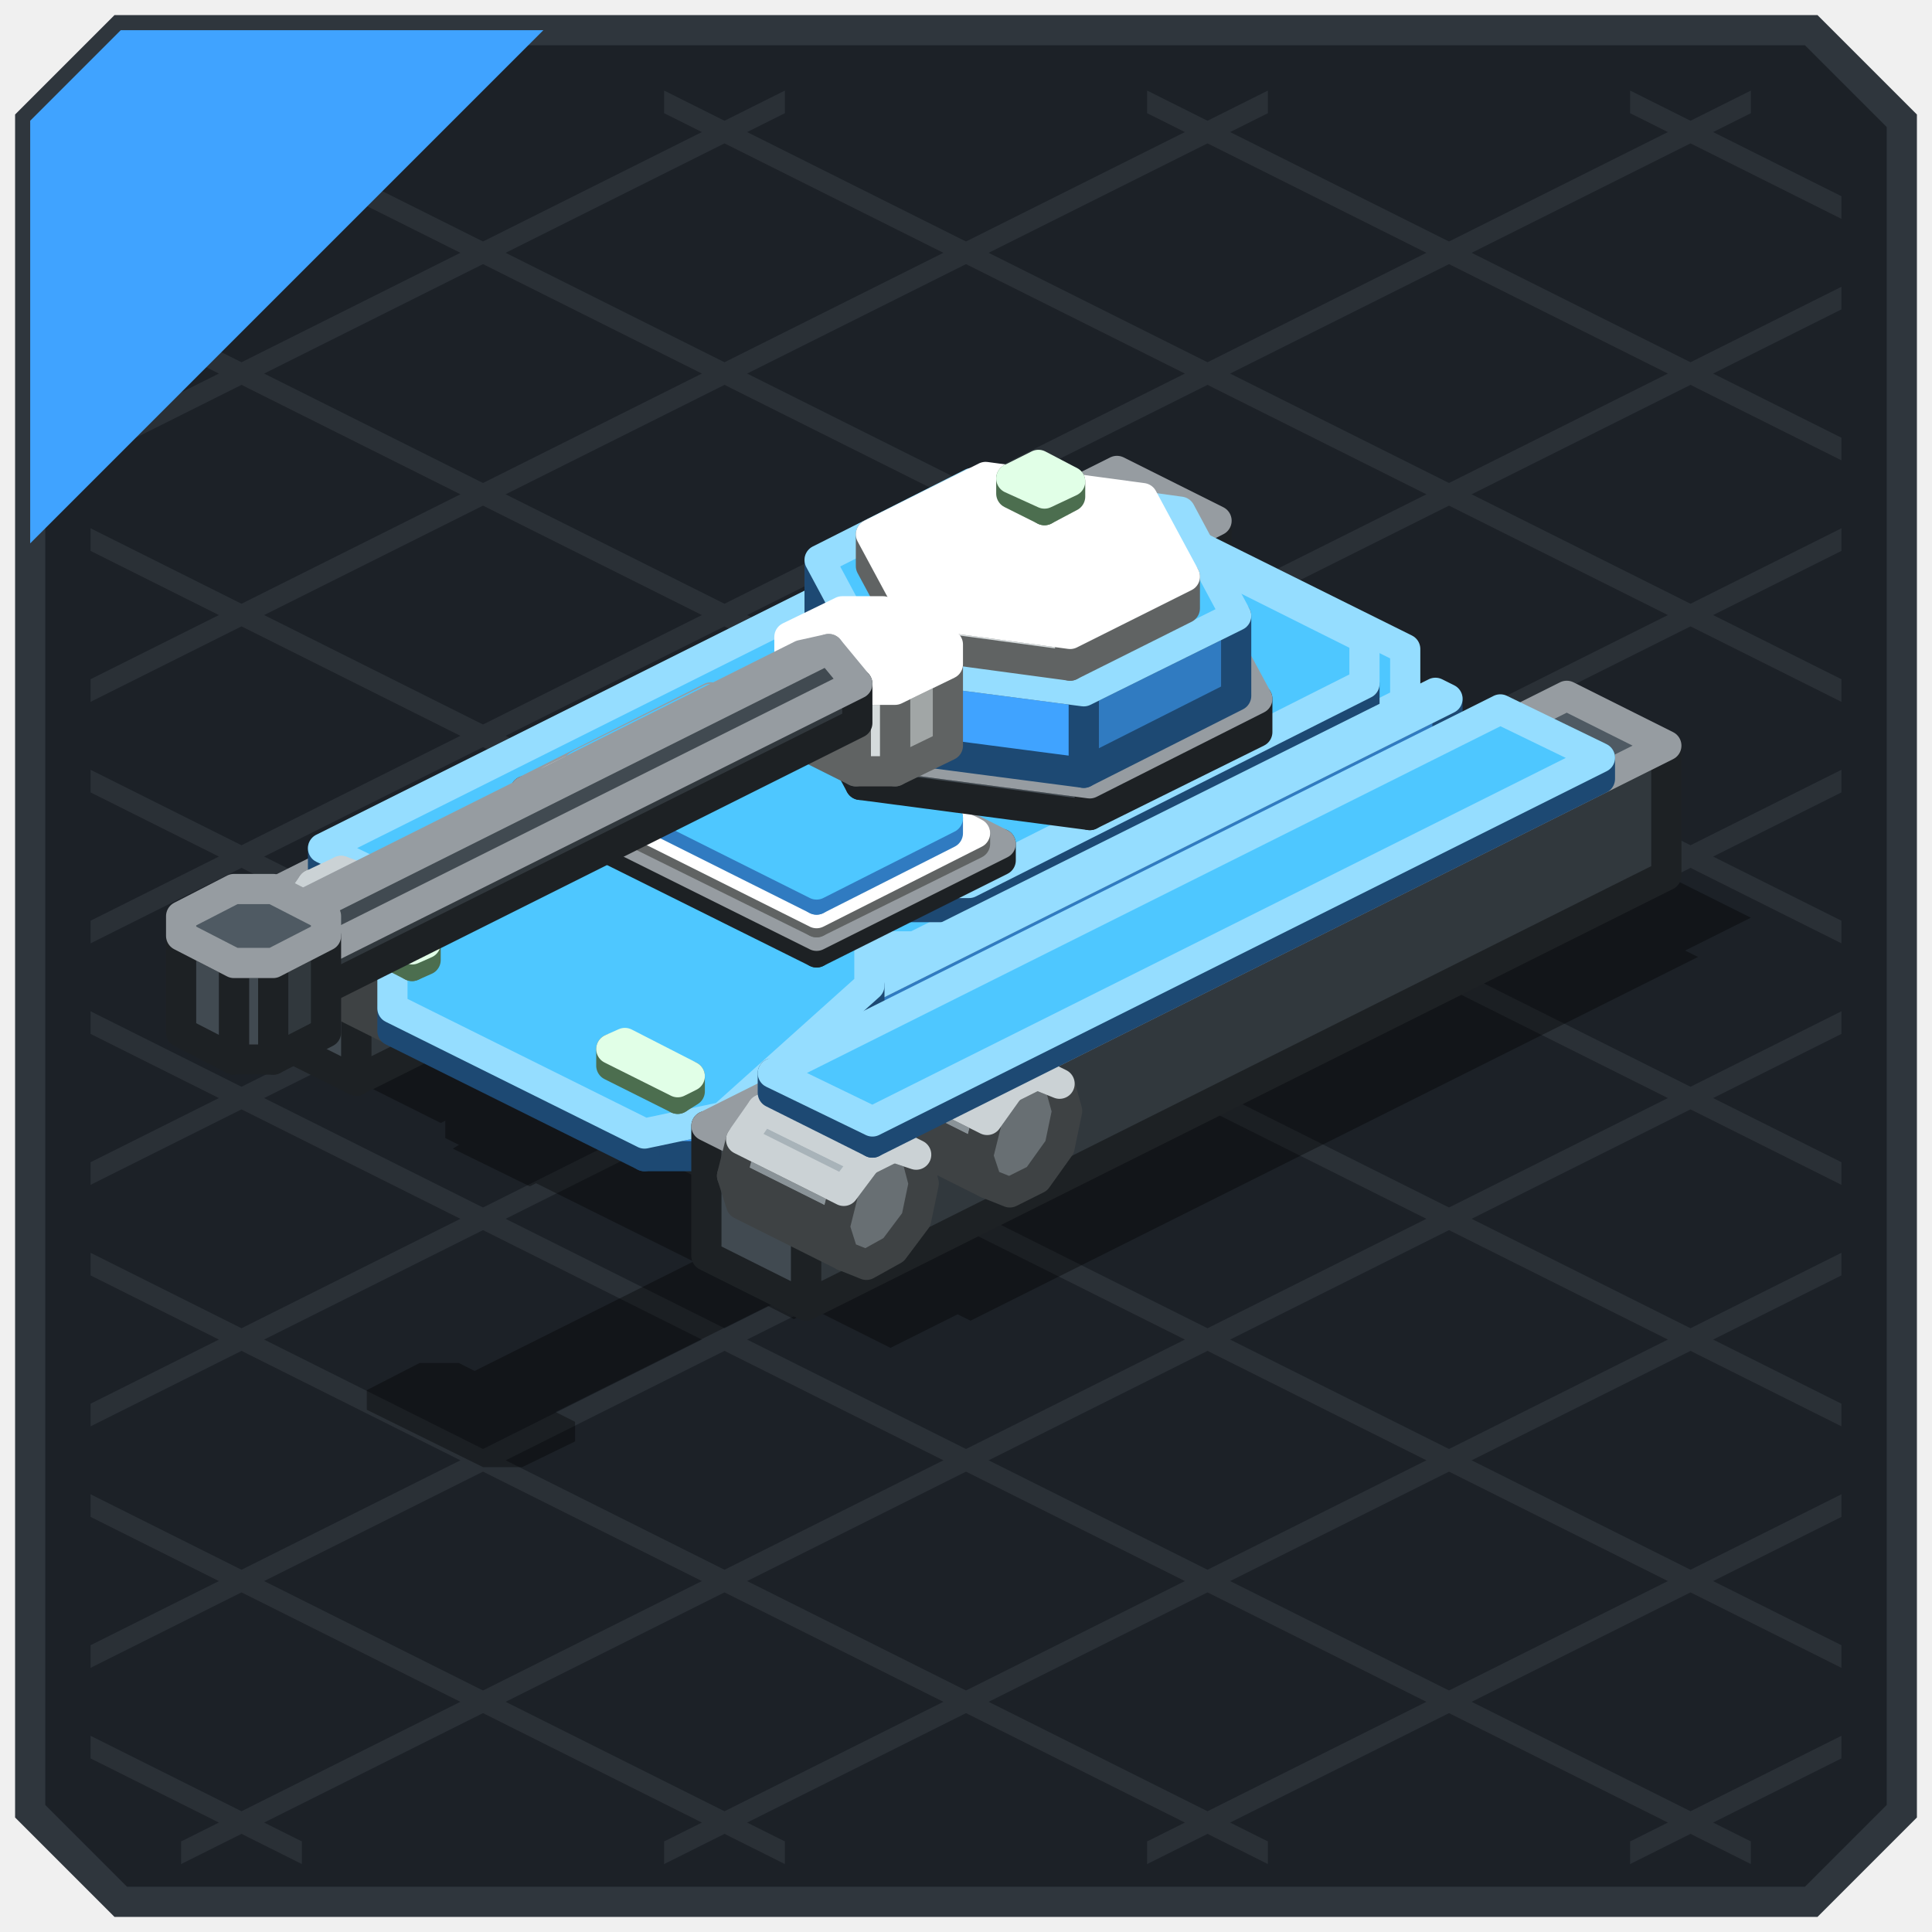
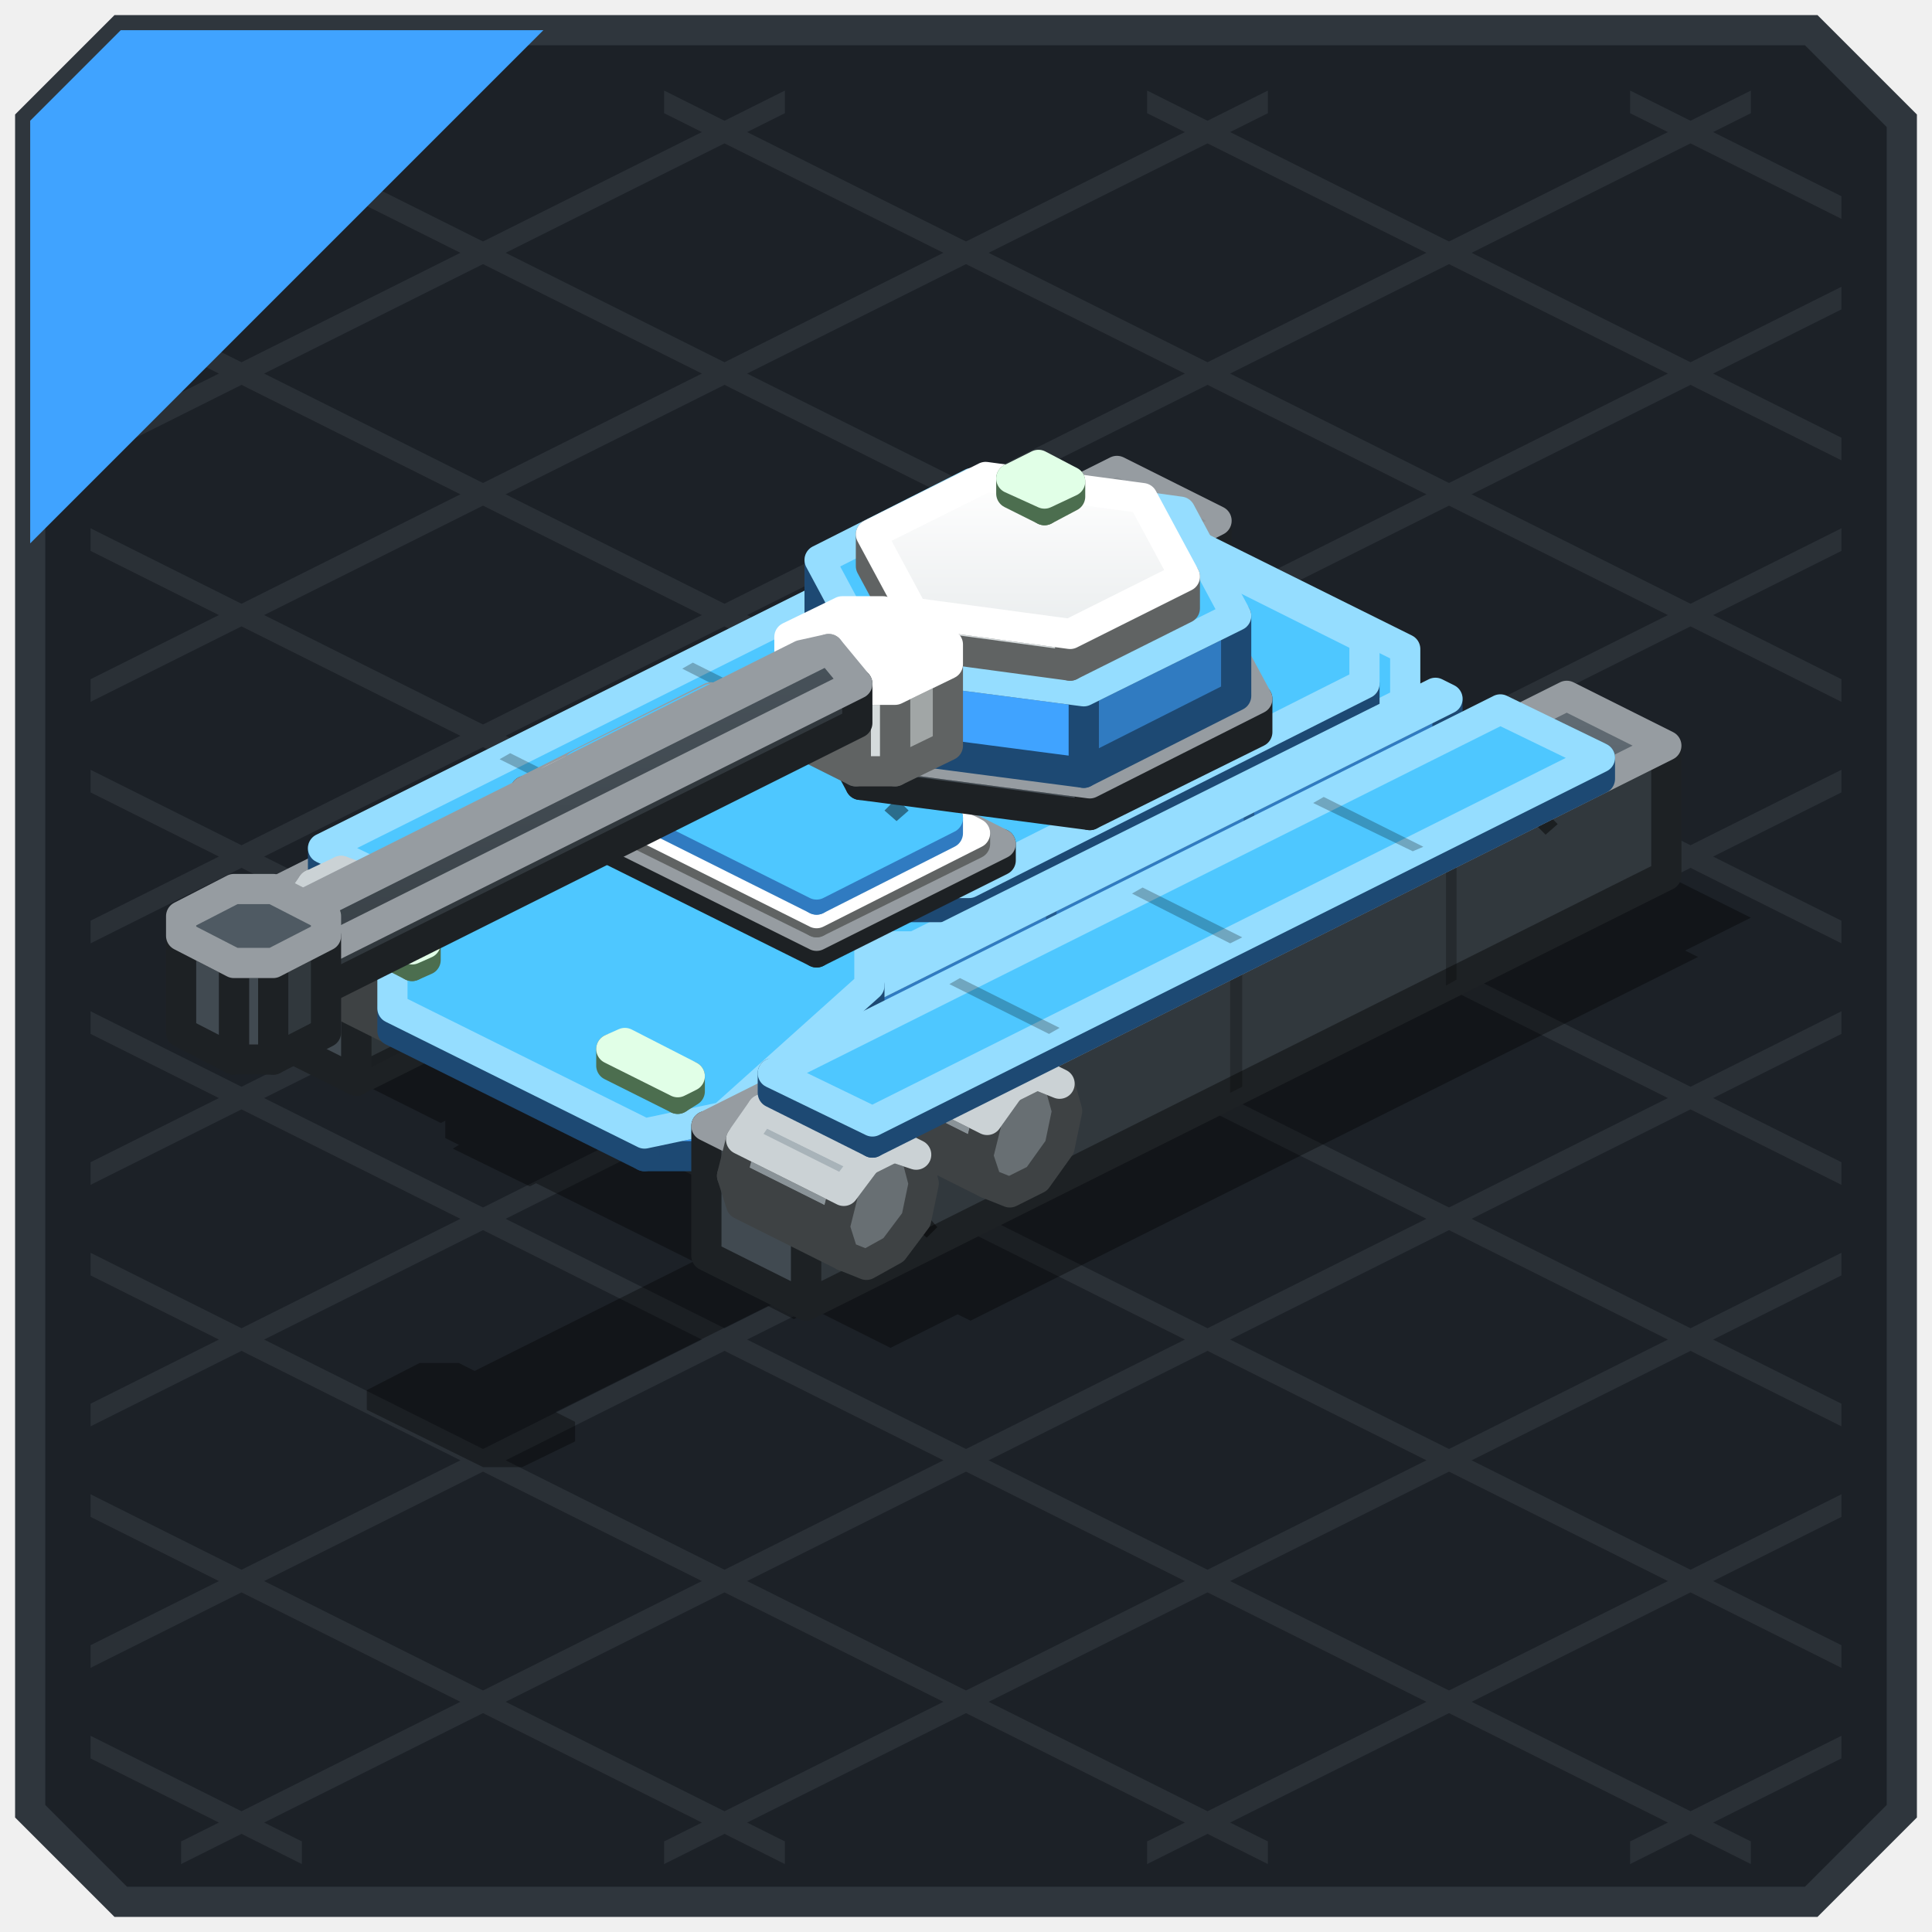
<svg xmlns="http://www.w3.org/2000/svg" width="128" height="128" viewBox="0 0 128 128">
+   <defs>
+     <linearGradient id="s0" x1="0" y1="0" x2="0" y2="1">
+       <stop offset="0" stop-color="#616B73" />
+       <stop offset="1" stop-color="#48525A" />
+     </linearGradient>
+     <linearGradient id="s1" x1="0" y1="0" x2="0" y2="1">
+       <stop offset="0" stop-color="#48525A" />
+       <stop offset="1" stop-color="#394147" />
+     </linearGradient>
+     <linearGradient id="s2" x1="0" y1="0" x2="0" y2="1">
+       <stop offset="0" stop-color="#EAEDEE" />
+       <stop offset="1" stop-color="#BBC1C1" />
+     </linearGradient>
+     <linearGradient id="s3" x1="0" y1="0" x2="0" y2="1">
+       <stop offset="0" stop-color="#FFFFFF" />
+       <stop offset="1" stop-color="#EAEDEE" />
+     </linearGradient>
+   </defs>
  <g stroke-width="2">
    <polygon points="8,2 120,2 126,8 126,120 120,126 8,126 2,120 2,8" fill="#1C2127" stroke="#2F363D" />
  </g>
  <g>
    <polygon points="108,6 122,13 122,14.5 108,7.5" fill="#2A3036" />
    <polygon points="76,6 122,29 122,30.5 76,7.5" fill="#2A3036" />
    <polygon points="44,6 122,45 122,46.5 44,7.5" fill="#2A3036" />
    <polygon points="12,6 122,61 122,62.5 12,7.5" fill="#2A3036" />
    <polygon points="6,19 122,77 122,78.5 6,20.5" fill="#2A3036" />
    <polygon points="6,35 122,93 122,94.5 6,36.5" fill="#2A3036" />
    <polygon points="6,51 122,109 122,110.5 6,52.5" fill="#2A3036" />
    <polygon points="6,67 116,122 116,123.5 6,68.5" fill="#2A3036" />
    <polygon points="6,83 84,122 84,123.5 6,84.5" fill="#2A3036" />
    <polygon points="6,99 52,122 52,123.5 6,100.5" fill="#2A3036" />
    <polygon points="6,115 20,122 20,123.5 6,116.5" fill="#2A3036" />
    <polygon points="6,13 20,6 20,7.5 6,14.5" fill="#2A3036" />
    <polygon points="6,29 52,6 52,7.5 6,30.5" fill="#2A3036" />
    <polygon points="6,45 84,6 84,7.5 6,46.5" fill="#2A3036" />
    <polygon points="6,61 116,6 116,7.5 6,62.5" fill="#2A3036" />
    <polygon points="6,77 122,19 122,20.5 6,78.5" fill="#2A3036" />
    <polygon points="6,93 122,35 122,36.5 6,94.5" fill="#2A3036" />
    <polygon points="6,109 122,51 122,52.5 6,110.5" fill="#2A3036" />
    <polygon points="12,122 122,67 122,68.5 12,123.5" fill="#2A3036" />
    <polygon points="44,122 122,83 122,84.5 44,123.5" fill="#2A3036" />
    <polygon points="76,122 122,99 122,100.5 76,123.5" fill="#2A3036" />
    <polygon points="108,122 122,115 122,116.5 108,123.5" fill="#2A3036" />
  </g>
  <g>
    <polygon points="8,2 36,2 2,36 2,8" fill="#40A3FF" />
  </g>
  <g opacity="0.35">
    <polygon points="103.8,54.7 116,60.8 59,89.3 46.8,83.2" fill="#000000" />
    <polygon points="100.4,56.8 102.7,56.5 104.7,56.9 111.5,60.3 112.4,61.3 111.7,62.5 109.9,63.4 107.6,63.7 105.6,63.3 98.8,59.9 98,58.9 98.6,57.7" fill="#000000" />
    <polygon points="90.9,61.6 93.2,61.3 95.2,61.7 102,65.1 102.9,66.1 102.2,67.2 100.4,68.1 98.1,68.5 96.1,68 89.3,64.6 88.5,63.6 89.1,62.5" fill="#000000" />
    <polygon points="81.4,66.3 83.7,66 85.7,66.4 92.5,69.8 93.4,70.8 92.7,72 90.9,72.9 88.6,73.2 86.6,72.8 79.8,69.4 79,68.4 79.6,67.2" fill="#000000" />
    <polygon points="71.9,71.1 74.3,70.8 76.2,71.2 83,74.6 83.9,75.6 83.2,76.7 81.4,77.6 79.1,77.9 77.1,77.5 70.3,74.1 69.5,73.1 70.1,72" fill="#000000" />
    <polygon points="62.4,75.8 64.8,75.5 66.7,75.9 73.5,79.3 74.4,80.3 73.8,81.5 71.9,82.4 69.6,82.7 67.6,82.3 60.8,78.9 60,77.9 60.6,76.7" fill="#000000" />
    <polygon points="52.9,80.6 55.3,80.3 57.2,80.7 64,84.1 64.9,85.1 64.3,86.2 62.4,87.1 60.1,87.4 58.1,87 51.3,83.6 50.5,82.6 51.1,81.5" fill="#000000" />
    <polygon points="74,39.8 86.2,45.9 29.2,74.4 17,68.3" fill="#000000" />
    <polygon points="70.6,41.9 72.9,41.6 74.9,42 81.7,45.4 82.6,46.4 81.9,47.6 80.1,48.5 77.8,48.8 75.8,48.4 69,45 68.2,44 68.8,42.8" fill="#000000" />
    <polygon points="61.1,46.7 63.4,46.4 65.4,46.8 72.2,50.2 73.1,51.2 72.4,52.3 70.6,53.2 68.3,53.6 66.3,53.1 59.5,49.7 58.7,48.7 59.3,47.6" fill="#000000" />
    <polygon points="51.6,51.4 53.9,51.1 55.9,51.5 62.7,54.9 63.6,55.9 62.9,57.1 61.1,58 58.8,58.3 56.8,57.9 50,54.5 49.2,53.5 49.8,52.3" fill="#000000" />
    <polygon points="42.1,56.2 44.5,55.9 46.4,56.3 53.2,59.7 54.1,60.7 53.4,61.8 51.6,62.7 49.3,63 47.3,62.6 40.5,59.2 39.7,58.2 40.3,57.1" fill="#000000" />
    <polygon points="32.6,60.9 35,60.6 36.9,61 43.7,64.4 44.6,65.4 43.9,66.6 42.1,67.5 39.8,67.8 37.8,67.4 31,64 30.2,63 30.8,61.8" fill="#000000" />
    <polygon points="23.1,65.7 25.5,65.4 27.4,65.8 34.2,69.2 35.1,70.2 34.5,71.3 32.6,72.2 30.3,72.5 28.3,72.1 21.5,68.7 20.7,67.7 21.3,66.6" fill="#000000" />
    <polygon points="74.8,47.2 80.1,47.2 100.1,57.2 100.1,59.8 57.1,81.3 51.9,81.3 31.9,71.3 31.9,68.7" fill="#000000" />
    <polygon points="105,59.7 112.5,63.4 64.3,87.5 56.8,83.8" fill="#000000" />
    <polygon points="75.2,44.8 82.7,48.5 34.5,72.6 27,68.9" fill="#000000" />
    <polygon points="74.7,50.2 81.7,50.2 101.5,60.1 101.5,63.6 69.1,79.8 62,79.8 42.2,69.9 42.2,66.4" fill="#000000" />
    <polygon points="39.2,67.9 44.4,67.9 66,78.7 65.3,81 53.1,84.6 47.2,84.2 29.5,75.4 29.5,72.8" fill="#000000" />
    <polygon points="78.7,54 84.8,54 99.9,61.5 99.9,64.6 73.6,77.7 67.5,77.7 52.4,70.2 52.4,67.1" fill="#000000" />
    <polygon points="98.9,60.1 104,62.7 64.5,82.4 59.5,79.8" fill="#000000" />
    <polygon points="76.6,48.9 81.6,51.5 42.2,71.2 37.1,68.7" fill="#000000" />
    <polygon points="56.5,66.5 76.5,76.5 64.2,82.7 44.3,72.7" fill="#000000" />
    <polygon points="57.2,67.8 75.2,76.7 64.7,82 46.7,73" fill="#000000" />
    <polygon points="57.6,68.9 74.1,77.1 65.4,81.5 48.9,73.2" fill="#000000" />
    <polygon points="48.4,84.4 53.5,86.9 52.6,87.4 47.5,84.8" fill="#000000" />
    <polygon points="30.8,75.6 35.9,78.2 35.1,78.6 30,76.1" fill="#000000" />
    <polygon points="73.5,58.1 88.7,60.1 90.1,60.8 94.2,68.4 83,74 67.8,71.9 66.4,71.2 62.4,63.6" fill="#000000" />
    <polygon points="75.3,59.5 89.1,61.3 92.6,63.1 96.3,70 86.2,75 72.4,73.2 68.8,71.4 65.1,64.5" fill="#000000" />
    <polygon points="79.7,62.9 90.1,64.3 91.5,65 94.2,70.2 86.7,74 76.3,72.6 74.9,71.9 72.1,66.7" fill="#000000" />
    <polygon points="84.5,63.9 87.4,65.3 85.7,66.2 82.8,64.8" fill="#000000" />
    <polygon points="67.4,69.3 70,69.3 77.9,73.3 77.9,74.6 74.4,76.4 71.8,76.4 63.9,72.4 63.9,71.1" fill="#000000" />
    <polygon points="66.5,73.3 72,76 35.1,94.4 29.7,91.7" fill="#000000" />
    <polygon points="27.8,90.3 30.4,90.3 38.1,94.2 38.1,95.5 34.6,97.2 32,97.2 24.3,93.4 24.3,92.1" fill="#000000" />
  </g>
  <g stroke-width="2" stroke-linejoin="round">
    <polygon points="73.6,40.3 73,42.7 66.2,39.3 66.8,36.9" fill="#8A9398" stroke="#3E4244" />
    <polygon points="73,42.7 73.6,44.5 66.8,41.1 66.2,39.3" fill="#8A9398" stroke="#3E4244" />
    <polygon points="75.1,38.2 73.6,40.3 73,42.7 73.6,44.5 75.1,45.1 76.9,44.2 78.4,42.2 78.9,39.7 78.4,37.9 76.9,37.3" fill="#686F73" stroke="#3E4244" />
    <polygon points="75.1,38.2 73.6,40.3 66.8,36.9 68.2,34.8" fill="#A8B3B9" stroke="#CBD2D5" />
    <polygon points="78.4,37.9 76.9,37.3 70,33.9 71.5,34.5" fill="#8A9398" stroke="#CBD2D5" />
    <polygon points="76.9,37.3 75.1,38.2 68.2,34.8 70,33.9" fill="#A8B3B9" stroke="#CBD2D5" />
    <polygon points="64.1,45 63.5,47.4 56.7,44 57.3,41.6" fill="#8A9398" stroke="#3E4244" />
    <polygon points="63.5,47.4 64.1,49.3 57.3,45.9 56.7,44" fill="#8A9398" stroke="#3E4244" />
    <polygon points="65.6,43 64.1,45 63.5,47.4 64.1,49.3 65.6,49.9 67.4,48.9 68.9,46.9 69.4,44.5 68.9,42.7 67.4,42.1" fill="#686F73" stroke="#3E4244" />
    <polygon points="65.6,43 64.1,45 57.3,41.6 58.7,39.6" fill="#A8B3B9" stroke="#CBD2D5" />
    <polygon points="68.9,42.7 67.4,42.1 60.6,38.7 62,39.2" fill="#8A9398" stroke="#CBD2D5" />
    <polygon points="67.4,42.1 65.6,43 58.7,39.6 60.6,38.7" fill="#A8B3B9" stroke="#CBD2D5" />
    <polygon points="54.6,49.8 54,52.2 47.2,48.8 47.8,46.4" fill="#8A9398" stroke="#3E4244" />
    <polygon points="54,52.2 54.6,54 47.8,50.6 47.2,48.8" fill="#8A9398" stroke="#3E4244" />
    <polygon points="56.1,47.7 54.6,49.8 54,52.2 54.6,54 56.1,54.6 57.9,53.7 59.4,51.6 59.9,49.2 59.4,47.4 57.9,46.8" fill="#686F73" stroke="#3E4244" />
    <polygon points="56.1,47.7 54.6,49.8 47.8,46.4 49.2,44.3" fill="#A8B3B9" stroke="#CBD2D5" />
    <polygon points="59.4,47.4 57.9,46.8 51.1,43.4 52.5,44" fill="#8A9398" stroke="#CBD2D5" />
    <polygon points="57.9,46.8 56.1,47.7 49.2,44.3 51.1,43.4" fill="#A8B3B9" stroke="#CBD2D5" />
    <polygon points="80.6,43.1 23.6,71.6 23.6,63 80.6,34.5" fill="#31383D" stroke="#1D2124" />
+     <polygon points="66.7,50 66,50.4 66,41.8 66.7,41.4" fill="#000000" fill-opacity="0.25" />
+     <polygon points="52.5,57.1 51.7,57.5 51.7,48.9 52.5,48.5" fill="#000000" fill-opacity="0.25" />
+     <polygon points="38.2,64.3 37.5,64.6 37.5,56 38.2,55.7" fill="#000000" fill-opacity="0.25" />
+     <polygon points="66,50 52.5,56.7 52.5,49 66,42.2" fill="#000000" fill-opacity="0.06" />
+     <polygon points="37.5,64.2 24,71 24,63.2 37.5,56.4" fill="#000000" fill-opacity="0.06" />
+     <polygon points="71.9,39.7 72.6,38.9 73.4,39.7 72.6,40.4" fill="#000000" fill-opacity="0.45" />
+     <polygon points="30.8,66.4 31.6,65.6 32.3,66.4 31.6,67.1" fill="#000000" fill-opacity="0.45" />
    <polygon points="23.6,71.6 17,68.3 17,59.7 23.6,63" fill="#414A51" stroke="#1D2124" />
-     <polygon points="17,59.7 74,31.2 80.6,34.5 23.6,63" fill="#4F5A63" stroke="#969CA1" />
+     <polygon points="17,59.7 74,31.2 80.6,34.5 23.6,63" fill="url(#s0)" stroke="#969CA1" />
+     <polygon points="30.9,52.7 31.7,52.4 38.2,55.7 37.5,56" fill="#000000" fill-opacity="0.25" />
+     <polygon points="45.2,45.6 45.9,45.3 52.5,48.5 51.7,48.9" fill="#000000" fill-opacity="0.25" />
+     <polygon points="59.4,38.5 60.1,38.1 66.7,41.4 66,41.8" fill="#000000" fill-opacity="0.25" />
+     <polygon points="32,52.6 45.5,45.8 51.4,48.7 37.9,55.5" fill="#000000" fill-opacity="0.06" />
+     <polygon points="60.5,38.3 74,31.6 79.9,34.5 66.3,41.2" fill="#000000" fill-opacity="0.06" />
+     <polygon points="29.9,58.5 30.7,57.8 31.4,58.5 30.7,59.3" fill="#000000" fill-opacity="0.45" />
+     <polygon points="66.2,35.6 67,34.9 67.7,35.6 67,36.4" fill="#000000" fill-opacity="0.45" />
    <polygon points="45.1,54.5 44.5,56.9 37.7,53.5 38.3,51.1" fill="#8A9398" stroke="#3E4244" />
    <polygon points="44.5,56.9 45.1,58.8 38.3,55.4 37.7,53.5" fill="#8A9398" stroke="#3E4244" />
    <polygon points="46.6,52.5 45.1,54.5 44.5,56.9 45.1,58.8 46.6,59.4 48.4,58.4 49.9,56.4 50.4,54 49.9,52.1 48.4,51.6" fill="#686F73" stroke="#3E4244" />
    <polygon points="46.6,52.5 45.1,54.5 38.3,51.1 39.7,49.1" fill="#A8B3B9" stroke="#CBD2D5" />
    <polygon points="49.9,52.1 48.4,51.6 41.6,48.2 43,48.7" fill="#8A9398" stroke="#CBD2D5" />
    <polygon points="48.4,51.6 46.6,52.5 39.7,49.1 41.6,48.2" fill="#A8B3B9" stroke="#CBD2D5" />
    <polygon points="35.6,59.3 35,61.7 28.2,58.3 28.8,55.9" fill="#8A9398" stroke="#3E4244" />
    <polygon points="35,61.7 35.6,63.5 28.8,60.1 28.2,58.3" fill="#8A9398" stroke="#3E4244" />
    <polygon points="37.1,57.2 35.6,59.3 35,61.7 35.6,63.5 37.1,64.1 38.9,63.2 40.4,61.1 40.9,58.7 40.4,56.9 38.9,56.3" fill="#686F73" stroke="#3E4244" />
    <polygon points="37.1,57.2 35.6,59.3 28.8,55.9 30.2,53.8" fill="#A8B3B9" stroke="#CBD2D5" />
    <polygon points="40.4,56.9 38.9,56.3 32.1,52.9 33.5,53.5" fill="#8A9398" stroke="#CBD2D5" />
    <polygon points="38.9,56.3 37.1,57.2 30.2,53.8 32.1,52.9" fill="#A8B3B9" stroke="#CBD2D5" />
    <polygon points="76.2,36.7 28,60.8 28,59.4 76.2,35.3" fill="#307BC1" stroke="#1D4973" />
    <polygon points="28,60.8 21.4,57.5 21.4,56.2 28,59.4" fill="#40A3FF" stroke="#1D4973" />
    <polygon points="21.4,56.2 69.6,32.1 76.2,35.3 28,59.4" fill="#4EC7FF" stroke="#95DDFF" />
+     <polygon points="33.1,50.3 33.8,49.9 40.4,53.2 39.7,53.6" fill="#000000" fill-opacity="0.25" />
+     <polygon points="45.2,44.3 45.9,43.9 52.5,47.2 51.7,47.6" fill="#000000" fill-opacity="0.25" />
+     <polygon points="57.2,38.3 57.9,37.9 64.5,41.2 63.8,41.5" fill="#000000" fill-opacity="0.25" />
    <polygon points="103.4,55.2 102.8,57.6 96,54.2 96.6,51.8" fill="#8A9398" stroke="#3E4244" />
    <polygon points="102.8,57.6 103.4,59.4 96.6,56 96,54.2" fill="#8A9398" stroke="#3E4244" />
    <polygon points="104.9,53.1 103.4,55.2 102.8,57.6 103.4,59.4 104.9,60 106.7,59.1 108.2,57.1 108.7,54.6 108.2,52.8 106.7,52.2" fill="#686F73" stroke="#3E4244" />
    <polygon points="104.9,53.1 103.4,55.2 96.6,51.8 98,49.7" fill="#A8B3B9" stroke="#CBD2D5" />
    <polygon points="108.2,52.8 106.7,52.2 99.8,48.8 101.3,49.4" fill="#8A9398" stroke="#CBD2D5" />
    <polygon points="106.7,52.2 104.9,53.1 98,49.7 99.8,48.8" fill="#A8B3B9" stroke="#CBD2D5" />
    <polygon points="73.6,41.6 34.1,61.3 34.1,54.8 73.6,35.1" fill="#307BC1" stroke="#1D4973" />
+     <polygon points="60.8,47.9 60.1,48.3 60.1,41.9 60.8,41.5" fill="#000000" fill-opacity="0.25" />
+     <polygon points="47.6,54.5 46.9,54.9 46.9,48.4 47.6,48.1" fill="#000000" fill-opacity="0.25" />
    <polygon points="34.1,61.3 33.3,60.8 33.3,54.4 34.1,54.8" fill="#40A3FF" stroke="#1D4973" />
    <polygon points="33.3,54.4 72.7,34.7 73.6,35.1 34.1,54.8" fill="#4EC7FF" stroke="#95DDFF" />
    <polygon points="26.1,64 25.5,66.4 18.7,63 19.3,60.6" fill="#8A9398" stroke="#3E4244" />
    <polygon points="25.5,66.4 26.1,68.3 19.3,64.9 18.7,63" fill="#8A9398" stroke="#3E4244" />
    <polygon points="27.6,62 26.1,64 25.5,66.4 26.1,68.3 27.6,68.9 29.4,67.9 30.9,65.9 31.4,63.5 30.9,61.6 29.4,61.1" fill="#686F73" stroke="#3E4244" />
    <polygon points="27.6,62 26.1,64 19.3,60.6 20.7,58.6" fill="#A8B3B9" stroke="#CBD2D5" />
    <polygon points="30.9,61.6 29.4,61.1 22.6,57.7 24,58.2" fill="#8A9398" stroke="#CBD2D5" />
    <polygon points="29.4,61.1 27.6,62 20.7,58.6 22.6,57.7" fill="#A8B3B9" stroke="#CBD2D5" />
    <polygon points="96.6,56.5 53.6,78 53.6,74.2 96.6,52.7" fill="#31383D" stroke="#1D2124" />
    <polygon points="53.6,78 48.4,78 48.4,74.2 53.6,74.2" fill="#414A51" stroke="#1D2124" />
-     <polygon points="48.4,78 30.8,69.2 30.8,65.4 48.4,74.2" fill="#414A51" stroke="#1D2124" />
-     <polygon points="30.8,65.4 30.8,62.8 73.8,41.3 79.1,41.3 96.6,50.1 96.6,52.7 53.6,74.2 48.4,74.2" fill="#4F5A63" stroke="#969CA1" />
+     <polygon points="48.4,78 30.8,69.2 30.8,65.4 48.4,74.2" fill="url(#s1)" stroke="#1D2124" />
+     <polygon points="30.8,65.4 30.8,62.8 73.8,41.3 79.1,41.3 96.6,50.1 96.6,52.7 53.6,74.2 48.4,74.2" fill="url(#s0)" stroke="#969CA1" />
    <polygon points="93.1,54 60.6,70.2 60.6,62.7 93.1,46.5" fill="#307BC1" stroke="#1D4973" />
+     <polygon points="77.2,62 76.5,62.3 76.5,54.8 77.2,54.4" fill="#000000" fill-opacity="0.25" />
    <polygon points="60.6,70.2 53.6,70.2 53.6,62.7 60.6,62.7" fill="#40A3FF" stroke="#1D4973" />
    <polygon points="53.6,70.2 38.7,62.8 38.7,55.3 53.6,62.7" fill="#40A3FF" stroke="#1D4973" />
    <polygon points="38.7,55.3 38.7,51.8 71.2,35.6 78.2,35.6 93.1,43 93.1,46.5 60.6,62.7 53.6,62.7" fill="#4EC7FF" stroke="#95DDFF" />
    <polygon points="93.9,59.9 93.3,62.3 86.5,58.9 87.1,56.5" fill="#8A9398" stroke="#3E4244" />
    <polygon points="93.3,62.3 93.9,64.2 87.1,60.8 86.5,58.9" fill="#8A9398" stroke="#3E4244" />
    <polygon points="95.4,57.9 93.9,59.9 93.3,62.3 93.9,64.2 95.4,64.8 97.2,63.8 98.7,61.8 99.2,59.4 98.7,57.6 97.2,57" fill="#686F73" stroke="#3E4244" />
    <polygon points="95.4,57.9 93.9,59.9 87.1,56.5 88.5,54.5" fill="#A8B3B9" stroke="#CBD2D5" />
    <polygon points="98.7,57.6 97.2,57 90.4,53.6 91.8,54.1" fill="#8A9398" stroke="#CBD2D5" />
    <polygon points="97.2,57 95.4,57.9 88.5,54.5 90.4,53.6" fill="#A8B3B9" stroke="#CBD2D5" />
    <polygon points="90.4,47 64.2,60.1 64.2,58.5 90.4,45.3" fill="#307BC1" stroke="#1D4973" />
    <polygon points="64.2,60.1 58,60.1 58,58.5 64.2,58.5" fill="#40A3FF" stroke="#1D4973" />
    <polygon points="58,60.1 44,53.1 44,51.5 58,58.5" fill="#40A3FF" stroke="#1D4973" />
    <polygon points="44,51.5 44,48.4 70.3,35.3 76.4,35.3 90.4,42.3 90.4,45.3 64.2,58.5 58,58.5" fill="#4EC7FF" stroke="#95DDFF" />
    <polygon points="84.4,64.7 83.8,67.1 77,63.7 77.6,61.3" fill="#8A9398" stroke="#3E4244" />
    <polygon points="83.8,67.1 84.4,68.9 77.6,65.5 77,63.7" fill="#8A9398" stroke="#3E4244" />
    <polygon points="85.9,62.6 84.4,64.7 83.8,67.1 84.4,68.9 85.9,69.5 87.7,68.6 89.2,66.5 89.7,64.1 89.2,62.3 87.7,61.7" fill="#686F73" stroke="#3E4244" />
    <polygon points="85.9,62.6 84.4,64.7 77.6,61.3 79,59.2" fill="#A8B3B9" stroke="#CBD2D5" />
    <polygon points="89.2,62.3 87.7,61.7 80.9,58.3 82.3,58.9" fill="#8A9398" stroke="#CBD2D5" />
    <polygon points="87.7,61.7 85.9,62.6 79,59.2 80.9,58.3" fill="#A8B3B9" stroke="#CBD2D5" />
    <polygon points="95.9,52.7 56.5,72.5 56.5,66 95.9,46.3" fill="#307BC1" stroke="#1D4973" />
+     <polygon points="83.1,59.1 82.4,59.5 82.4,53 83.1,52.7" fill="#000000" fill-opacity="0.25" />
+     <polygon points="70,65.7 69.3,66.1 69.3,59.6 70,59.3" fill="#000000" fill-opacity="0.25" />
    <polygon points="56.5,72.5 55.6,72 55.6,65.6 56.5,66" fill="#40A3FF" stroke="#1D4973" />
    <polygon points="55.6,65.6 95.1,45.9 95.9,46.3 56.5,66" fill="#4EC7FF" stroke="#95DDFF" />
    <polygon points="74.9,69.4 74.3,71.8 67.5,68.4 68.1,66" fill="#8A9398" stroke="#3E4244" />
    <polygon points="74.3,71.8 74.9,73.7 68.1,70.3 67.5,68.4" fill="#8A9398" stroke="#3E4244" />
    <polygon points="76.4,67.4 74.9,69.4 74.3,71.8 74.9,73.7 76.4,74.3 78.2,73.3 79.7,71.3 80.2,68.9 79.7,67 78.2,66.5" fill="#686F73" stroke="#3E4244" />
    <polygon points="76.4,67.4 74.9,69.4 68.1,66 69.5,64" fill="#A8B3B9" stroke="#CBD2D5" />
    <polygon points="79.7,67 78.2,66.5 71.4,63.1 72.8,63.6" fill="#8A9398" stroke="#CBD2D5" />
    <polygon points="78.2,66.5 76.4,67.4 69.5,64 71.4,63.1" fill="#A8B3B9" stroke="#CBD2D5" />
    <polygon points="57.6,71.8 47.9,76.6 47.9,74 57.6,65.3" fill="#307BC1" stroke="#1D4973" />
    <polygon points="47.9,76.6 42.7,76.6 42.7,75.1 47.9,74" fill="#40A3FF" stroke="#1D4973" />
    <polygon points="42.7,76.6 26,68.3 26,66.8 42.7,75.1" fill="#40A3FF" stroke="#1D4973" />
    <polygon points="26,66.8 26,63.1 35.7,54.4 40.9,53.3 57.6,61.6 57.6,65.3 47.9,74 42.7,75.1" fill="#4EC7FF" stroke="#95DDFF" />
    <polygon points="110.4,58 53.4,86.5 53.4,77.9 110.4,49.4" fill="#31383D" stroke="#1D2124" />
+     <polygon points="96.5,64.9 95.8,65.3 95.8,56.7 96.5,56.3" fill="#000000" fill-opacity="0.25" />
+     <polygon points="82.3,72 81.5,72.4 81.5,63.8 82.3,63.4" fill="#000000" fill-opacity="0.25" />
+     <polygon points="68,79.2 67.3,79.5 67.3,70.9 68,70.6" fill="#000000" fill-opacity="0.25" />
+     <polygon points="101.7,54.6 102.4,53.8 103.2,54.6 102.4,55.3" fill="#000000" fill-opacity="0.45" />
+     <polygon points="60.6,81.3 61.4,80.5 62.1,81.3 61.4,82" fill="#000000" fill-opacity="0.45" />
    <polygon points="53.4,86.5 46.8,83.2 46.8,74.6 53.4,77.9" fill="#414A51" stroke="#1D2124" />
-     <polygon points="46.8,74.6 103.8,46.1 110.4,49.4 53.4,77.9" fill="#4F5A63" stroke="#969CA1" />
+     <polygon points="46.8,74.6 103.8,46.1 110.4,49.4 53.4,77.9" fill="url(#s0)" stroke="#969CA1" />
+     <polygon points="60.7,67.7 61.5,67.3 68,70.6 67.3,70.9" fill="#000000" fill-opacity="0.25" />
+     <polygon points="75,60.5 75.7,60.2 82.3,63.4 81.5,63.8" fill="#000000" fill-opacity="0.25" />
+     <polygon points="89.2,53.4 89.9,53 96.5,56.3 95.8,56.7" fill="#000000" fill-opacity="0.25" />
+     <polygon points="59.7,73.4 60.5,72.7 61.2,73.4 60.5,74.2" fill="#000000" fill-opacity="0.45" />
+     <polygon points="96,50.5 96.8,49.8 97.5,50.5 96.8,51.3" fill="#000000" fill-opacity="0.45" />
    <polygon points="66.3,57 54.1,63.1 54.1,62 66.3,55.9" fill="#31383D" stroke="#1D2124" />
-     <polygon points="54.1,63.1 34.8,53.5 34.8,52.4 54.1,62" fill="#414A51" stroke="#1D2124" />
-     <polygon points="34.8,52.4 47.1,46.2 66.3,55.9 54.1,62" fill="#4F5A63" stroke="#969CA1" />
+     <polygon points="54.1,63.1 34.8,53.5 34.8,52.4 54.1,62" fill="url(#s1)" stroke="#1D2124" />
+     <polygon points="34.8,52.4 47.1,46.2 66.3,55.9 54.1,62" fill="url(#s0)" stroke="#969CA1" />
+     <polygon points="38.5,52.9 39.2,52.1 40,52.9 39.2,53.6" fill="#000000" fill-opacity="0.45" />
+     <polygon points="61.2,55.4 61.9,54.6 62.7,55.4 61.9,56.1" fill="#000000" fill-opacity="0.45" />
    <polygon points="64.6,55.9 54.1,61.1 54.1,60.5 64.6,55.2" fill="#A1A6A6" stroke="#606363" />
-     <polygon points="54.1,61.1 36.5,52.4 36.5,51.7 54.1,60.5" fill="#D5DBDC" stroke="#606363" />
-     <polygon points="36.5,51.7 47.1,46.5 64.6,55.2 54.1,60.5" fill="#FFFFFF" stroke="#FFFFFF" />
+     <polygon points="54.1,61.1 36.5,52.4 36.5,51.7 54.1,60.5" fill="url(#s2)" stroke="#606363" />
+     <polygon points="36.5,51.7 47.1,46.5 64.6,55.2 54.1,60.5" fill="url(#s3)" stroke="#FFFFFF" />
+     <polygon points="39.7,52.2 40.5,51.5 41.2,52.2 40.5,53" fill="#000000" fill-opacity="0.45" />
+     <polygon points="59.9,54.8 60.7,54 61.4,54.8 60.7,55.5" fill="#000000" fill-opacity="0.45" />
    <polygon points="62.8,55.2 54.1,59.6 54.1,58.6 62.8,54.2" fill="#307BC1" stroke="#307BC1" />
    <polygon points="54.1,59.6 38.3,51.7 38.3,50.7 54.1,58.6" fill="#40A3FF" stroke="#307BC1" />
    <polygon points="38.3,50.7 47.1,46.3 62.8,54.2 54.1,58.6" fill="#4EC7FF" stroke="#4EC7FF" />
+     <polygon points="41,51.2 41.7,50.4 42.5,51.2 41.7,51.9" fill="#000000" fill-opacity="0.45" />
+     <polygon points="58.6,53.7 59.4,52.9 60.2,53.7 59.4,54.4" fill="#000000" fill-opacity="0.45" />
    <polygon points="28.2,63.6 27.3,64 27.3,62.9 28.2,62.5" fill="#7FB985" stroke="#4C6E4F" />
    <polygon points="27.3,64 23,61.8 23,60.7 27.3,62.9" fill="#A8F5B0" stroke="#4C6E4F" />
    <polygon points="23,60.7 23.8,60.3 28.2,62.5 27.3,62.9" fill="#CDFFD7" stroke="#E1FFE7" />
    <polygon points="65.4,74.2 64.8,76.6 58,73.2 58.6,70.8" fill="#8A9398" stroke="#3E4244" />
    <polygon points="64.8,76.6 65.4,78.4 58.6,75 58,73.2" fill="#8A9398" stroke="#3E4244" />
    <polygon points="66.9,72.1 65.4,74.2 64.8,76.6 65.4,78.4 66.9,79 68.7,78.1 70.2,76 70.7,73.6 70.2,71.8 68.7,71.2" fill="#686F73" stroke="#3E4244" />
    <polygon points="66.9,72.1 65.4,74.2 58.6,70.8 60,68.7" fill="#A8B3B9" stroke="#CBD2D5" />
    <polygon points="70.2,71.8 68.7,71.2 61.9,67.8 63.3,68.4" fill="#8A9398" stroke="#CBD2D5" />
    <polygon points="68.7,71.2 66.9,72.1 60,68.7 61.9,67.8" fill="#A8B3B9" stroke="#CBD2D5" />
    <polygon points="55.9,78.9 55.3,81.3 48.5,77.9 49.1,75.5" fill="#8A9398" stroke="#3E4244" />
    <polygon points="55.3,81.3 55.9,83.2 49.1,79.8 48.5,77.9" fill="#8A9398" stroke="#3E4244" />
    <polygon points="57.4,76.9 55.9,78.9 55.3,81.3 55.9,83.2 57.4,83.8 59.2,82.8 60.7,80.8 61.2,78.4 60.7,76.5 59.2,76" fill="#686F73" stroke="#3E4244" />
    <polygon points="57.4,76.9 55.9,78.9 49.1,75.5 50.5,73.5" fill="#A8B3B9" stroke="#CBD2D5" />
    <polygon points="60.7,76.5 59.2,76 52.4,72.6 53.8,73.1" fill="#8A9398" stroke="#CBD2D5" />
    <polygon points="59.2,76 57.4,76.9 50.5,73.5 52.4,72.6" fill="#A8B3B9" stroke="#CBD2D5" />
    <polygon points="106,51.6 57.8,75.7 57.8,74.3 106,50.2" fill="#307BC1" stroke="#1D4973" />
    <polygon points="57.8,75.7 51.2,72.4 51.2,71.1 57.8,74.3" fill="#40A3FF" stroke="#1D4973" />
    <polygon points="51.2,71.1 99.4,47 106,50.2 57.8,74.3" fill="#4EC7FF" stroke="#95DDFF" />
+     <polygon points="62.9,65.2 63.6,64.8 70.2,68.1 69.5,68.5" fill="#000000" fill-opacity="0.25" />
+     <polygon points="75,59.2 75.7,58.8 82.3,62.1 81.5,62.5" fill="#000000" fill-opacity="0.25" />
+     <polygon points="87,53.2 87.7,52.8 94.3,56.1 93.6,56.4" fill="#000000" fill-opacity="0.25" />
    <polygon points="45.7,72.3 44.9,72.8 44.9,71.7 45.7,71.3" fill="#7FB985" stroke="#4C6E4F" />
    <polygon points="44.9,72.8 40.5,70.6 40.5,69.5 44.9,71.7" fill="#A8F5B0" stroke="#4C6E4F" />
    <polygon points="40.5,69.5 41.4,69.1 45.7,71.3 44.9,71.7" fill="#CDFFD7" stroke="#E1FFE7" />
    <polygon points="83.3,48.5 72.2,54 72.2,51.9 83.3,46.3" fill="#31383D" stroke="#1D2124" />
    <polygon points="72.2,54 57,52 57,49.9 72.2,51.9" fill="#414A51" stroke="#1D2124" />
    <polygon points="57,52 52.9,44.4 52.9,42.3 57,49.9" fill="#414A51" stroke="#1D2124" />
-     <polygon points="52.9,42.3 64,36.7 79.2,38.7 83.3,46.3 72.2,51.9 57,49.9" fill="#4F5A63" stroke="#969CA1" />
+     <polygon points="52.9,42.3 64,36.7 79.2,38.7 83.3,46.3 72.2,51.9 57,49.9" fill="url(#s0)" stroke="#969CA1" />
    <polygon points="81.9,46.1 71.8,51.2 71.8,45.8 81.9,40.8" fill="#307BC1" stroke="#1D4973" />
    <polygon points="71.8,51.2 58,49.4 58,44 71.8,45.8" fill="#40A3FF" stroke="#1D4973" />
    <polygon points="58,49.4 54.3,42.4 54.3,37.1 58,44" fill="#40A3FF" stroke="#1D4973" />
    <polygon points="54.3,37.1 64.4,32 78.2,33.9 81.9,40.8 71.8,45.8 58,44" fill="#4EC7FF" stroke="#95DDFF" />
    <polygon points="78.5,40.3 70.9,44.1 70.9,42 78.5,38.2" fill="#A1A6A6" stroke="#606363" />
    <polygon points="70.9,44.1 60.5,42.7 60.5,40.6 70.9,42" fill="#D5DBDC" stroke="#606363" />
    <polygon points="60.5,42.7 57.7,37.5 57.7,35.4 60.5,40.6" fill="#D5DBDC" stroke="#606363" />
-     <polygon points="57.7,35.4 65.3,31.6 75.7,33 78.5,38.2 70.9,42 60.5,40.6" fill="#FFFFFF" stroke="#FFFFFF" />
+     <polygon points="57.7,35.4 65.3,31.6 75.7,33 78.5,38.2 70.9,42 60.5,40.6" fill="url(#s3)" stroke="#FFFFFF" />
    <polygon points="70.9,32.9 69.2,33.8 69.2,32.7 70.9,31.9" fill="#7FB985" stroke="#4C6E4F" />
    <polygon points="69.2,33.8 67,32.7 67,31.7 69.2,32.7" fill="#A8F5B0" stroke="#4C6E4F" />
    <polygon points="67,31.7 68.8,30.8 70.9,31.9 69.2,32.7" fill="#CDFFD7" stroke="#E1FFE7" />
    <polygon points="62.8,49.4 59.3,51.1 59.3,45.7 62.8,44" fill="#A1A6A6" stroke="#606363" />
    <polygon points="59.3,51.1 56.7,51.1 56.7,45.7 59.3,45.7" fill="#D5DBDC" stroke="#606363" />
    <polygon points="56.7,51.1 52.3,48.9 52.3,43.6 56.7,45.7" fill="#D5DBDC" stroke="#606363" />
    <polygon points="52.3,43.6 52.3,42.2 55.8,40.5 58.5,40.5 62.8,42.7 62.8,44 59.3,45.7 56.7,45.7" fill="#FFFFFF" stroke="#FFFFFF" />
    <polygon points="56.8,45.3 56.8,47.9 20,66.3 20,63.7" fill="#31383D" stroke="#1D2124" />
    <polygon points="16.3,61.8 18.1,61.4 20,63.7 20,66.3 18.1,66.7 16.3,64.4" fill="#414A51" stroke="#1D2124" />
-     <polygon points="53.1,43.4 54.9,43 18.1,61.4 16.3,61.8" fill="#4F5A63" stroke="#969CA1" />
-     <polygon points="54.9,43 56.8,45.3 20,63.7 18.1,61.4" fill="#414A51" stroke="#969CA1" />
+     <polygon points="53.1,43.4 54.9,43 18.1,61.4 16.3,61.8" fill="url(#s0)" stroke="#969CA1" />
+     <polygon points="54.9,43 56.8,45.3 20,63.7 18.1,61.4" fill="url(#s1)" stroke="#969CA1" />
    <polygon points="21.6,68.4 18.1,70.2 18.1,63.8 21.6,62" fill="#31383D" stroke="#1D2124" />
    <polygon points="18.1,70.2 15.5,70.2 15.5,63.8 18.1,63.8" fill="#414A51" stroke="#1D2124" />
    <polygon points="15.5,70.2 12,68.4 12,62 15.5,63.8" fill="#414A51" stroke="#1D2124" />
    <polygon points="12,62 12,60.7 15.5,58.9 18.1,58.9 21.6,60.7 21.6,62 18.1,63.8 15.5,63.8" fill="#4F5A63" stroke="#969CA1" />
  </g>
</svg>
